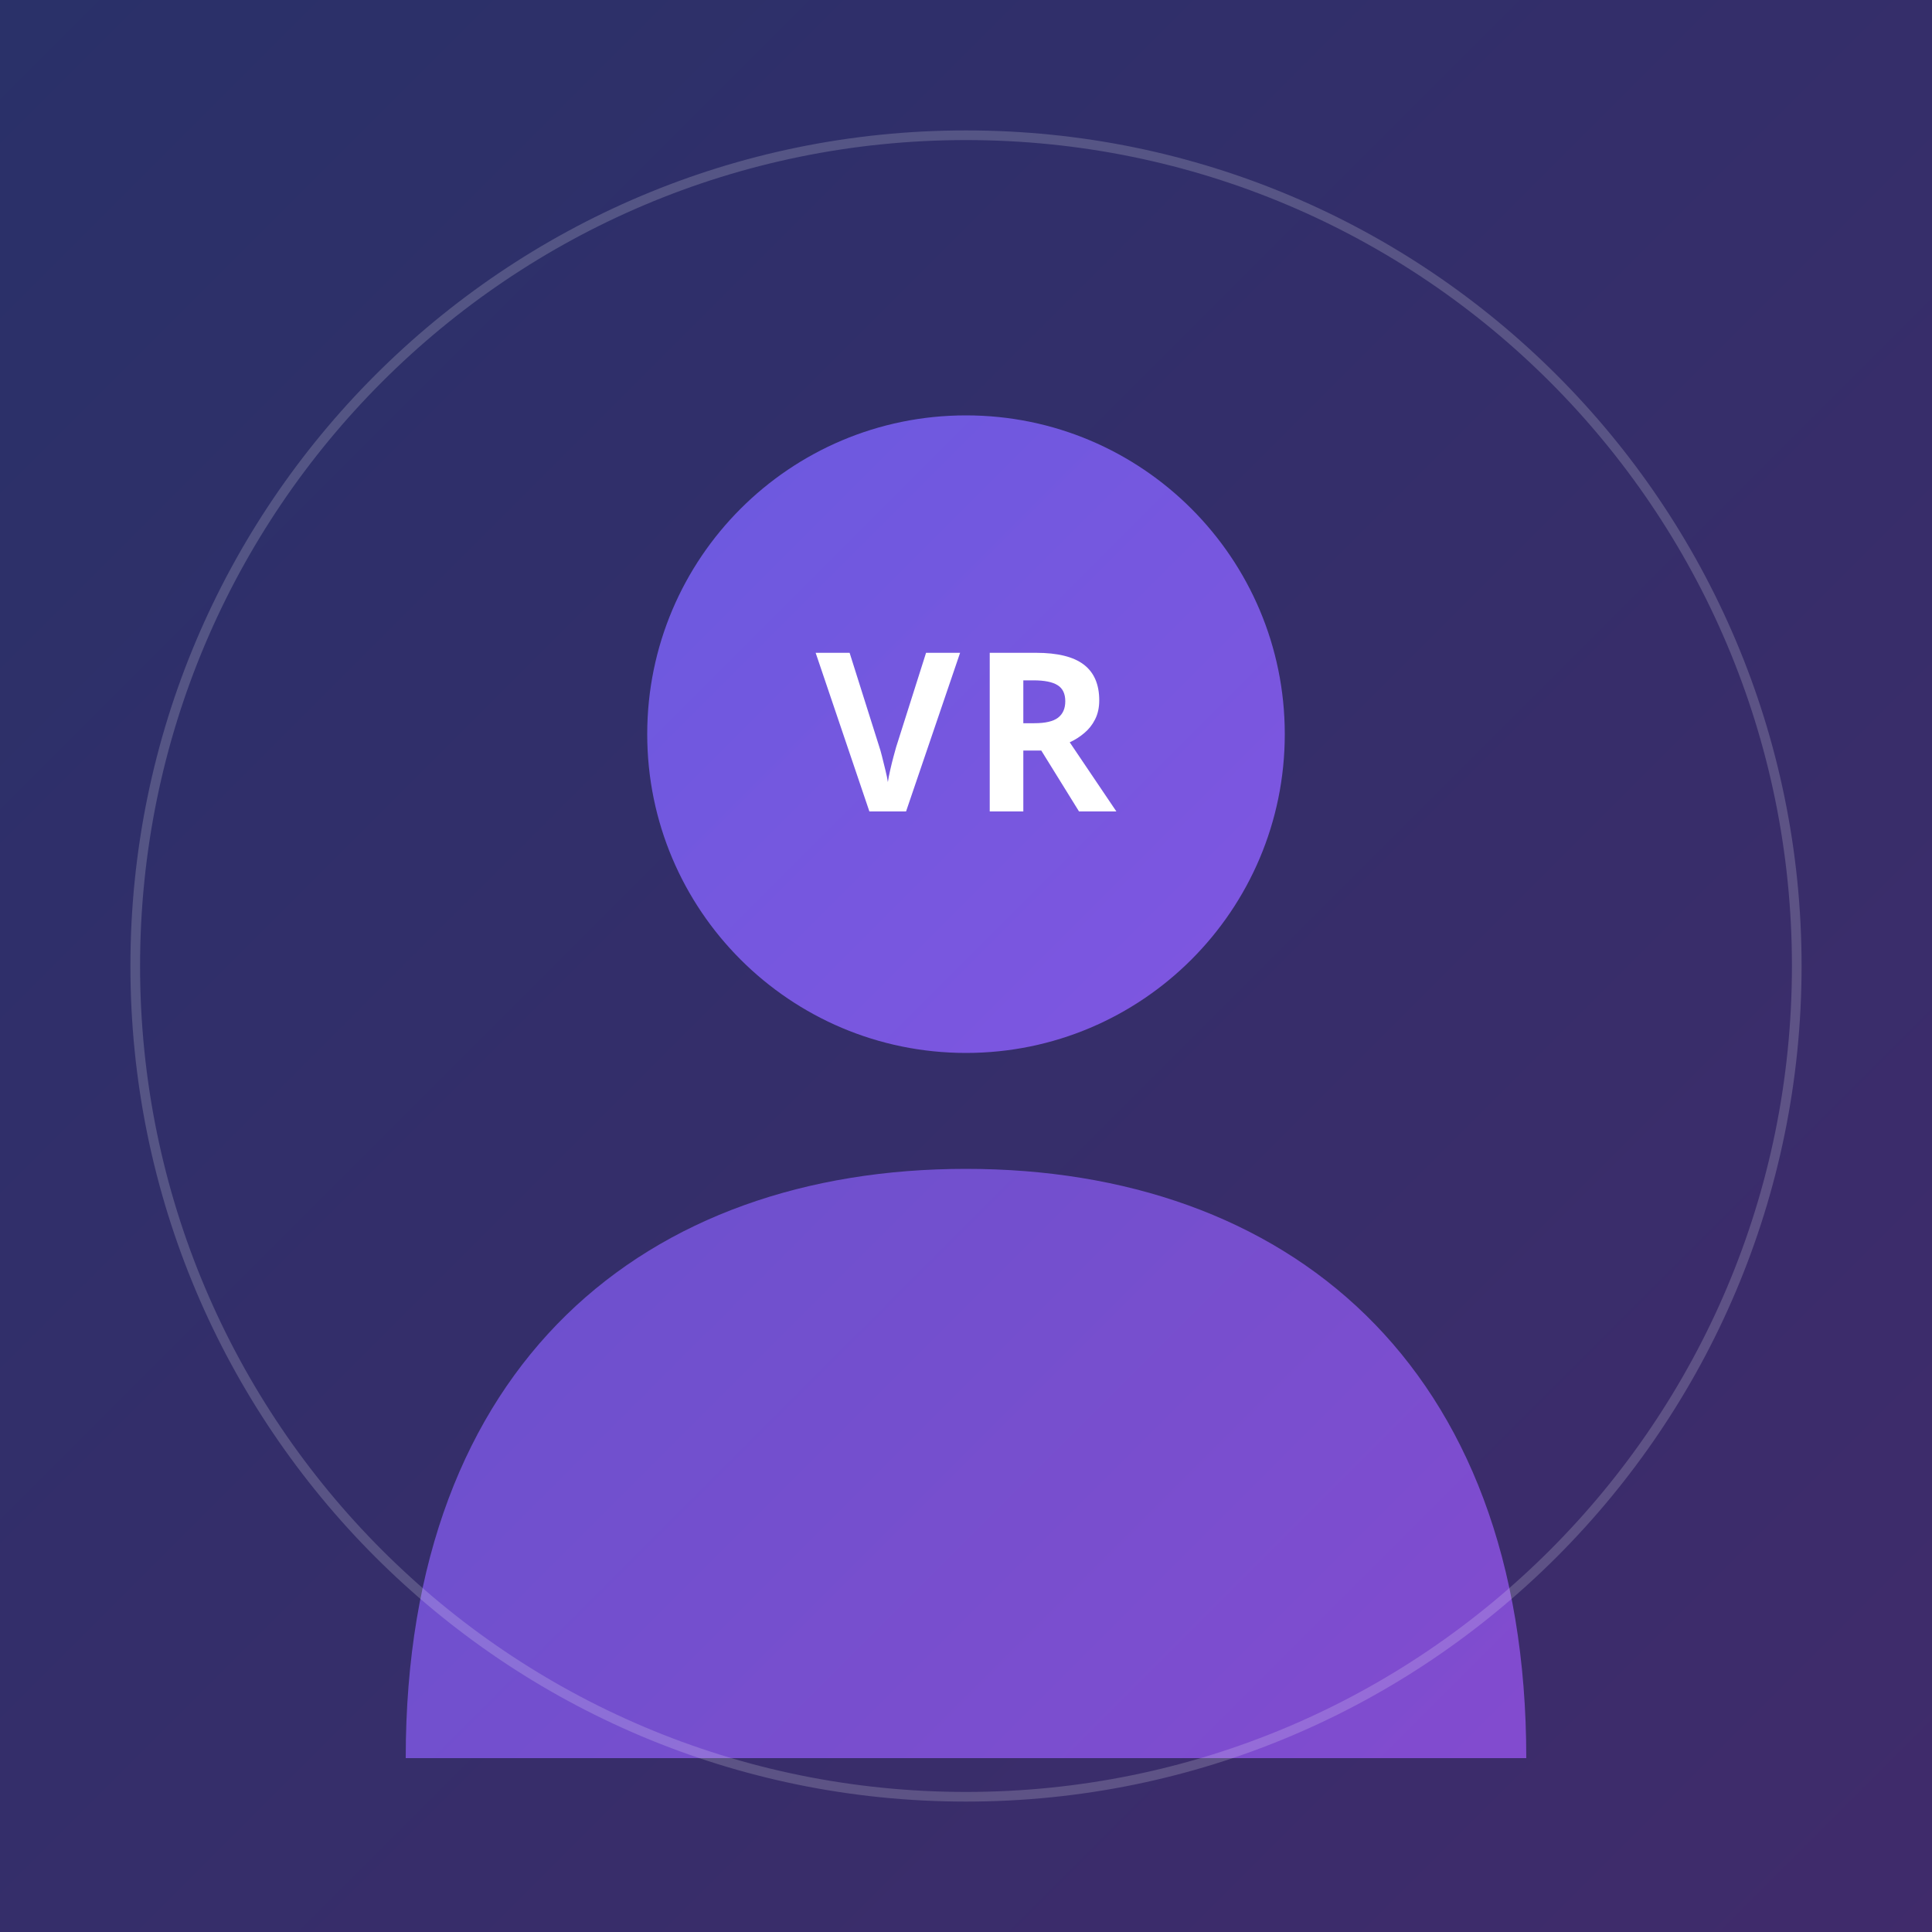
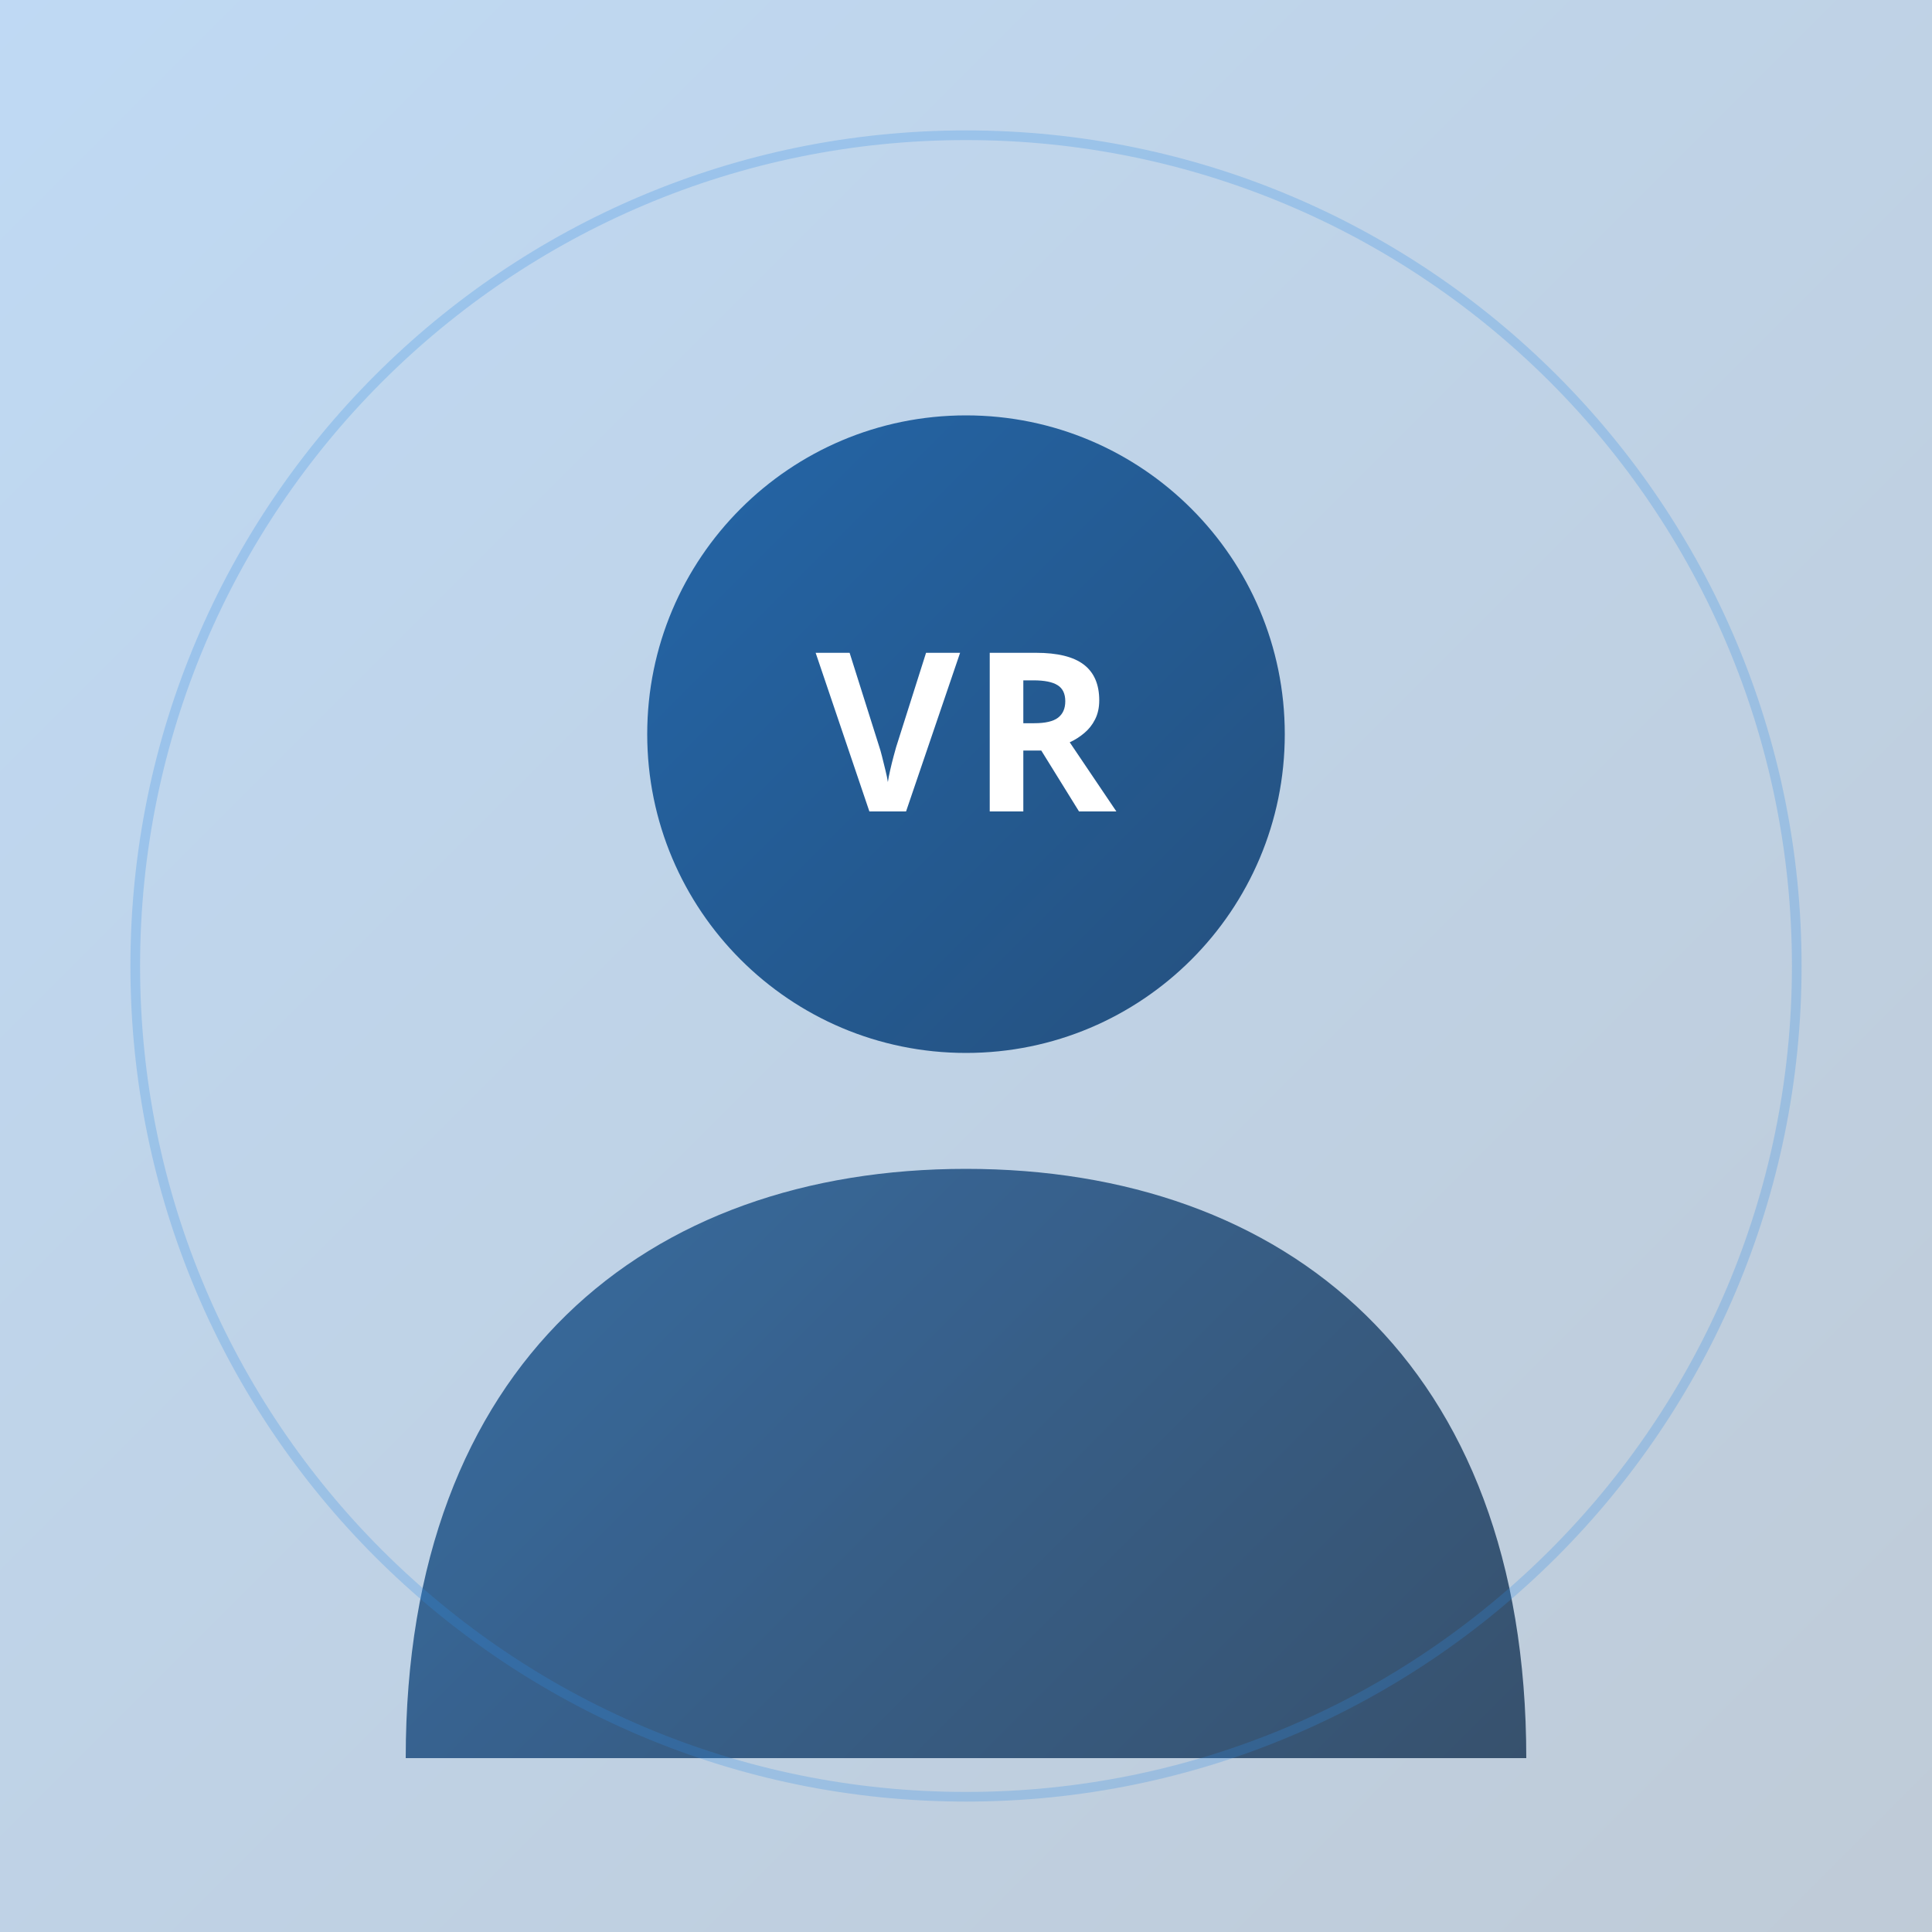
<svg xmlns="http://www.w3.org/2000/svg" viewBox="0 0 400 400" fill="none">
  <defs>
    <linearGradient id="bg" x1="0" y1="0" x2="400" y2="400" gradientUnits="userSpaceOnUse">
-       <stop offset="0%" stop-color="#6366f1" />
-       <stop offset="100%" stop-color="#a855f7" />
+       <stop offset="0%" stop-color="#2478CC" />
+       <stop offset="100%" stop-color="#25364A" />
    </linearGradient>
  </defs>
-   <rect width="400" height="400" fill="#0f172a" />
-   <rect width="400" height="400" fill="url(#bg)" fill-opacity="0.32" />
-   <circle cx="200" cy="152" r="66" fill="url(#bg)" fill-opacity="0.85" />
-   <path d="M84 364 C84 282 134 242 200 242 C266 242 316 282 316 364" fill="url(#bg)" fill-opacity="0.72" />
-   <circle cx="200" cy="200" r="172" stroke="white" stroke-opacity="0.18" stroke-width="2" />
+   <rect width="400" height="400" fill="#EAF5FF" />
+   <rect width="400" height="400" fill="url(#bg)" fill-opacity="0.22" />
+   <circle cx="200" cy="152" r="66" fill="url(#bg)" />
+   <path d="M84 364 C84 282 134 242 200 242 C266 242 316 282 316 364" fill="url(#bg)" fill-opacity="0.88" />
+   <circle cx="200" cy="200" r="172" stroke="#318CE7" stroke-opacity="0.25" stroke-width="2" />
  <text x="200" y="168" text-anchor="middle" font-family="system-ui, sans-serif" font-size="46" font-weight="700" fill="white" letter-spacing="2">VR</text>
</svg>
